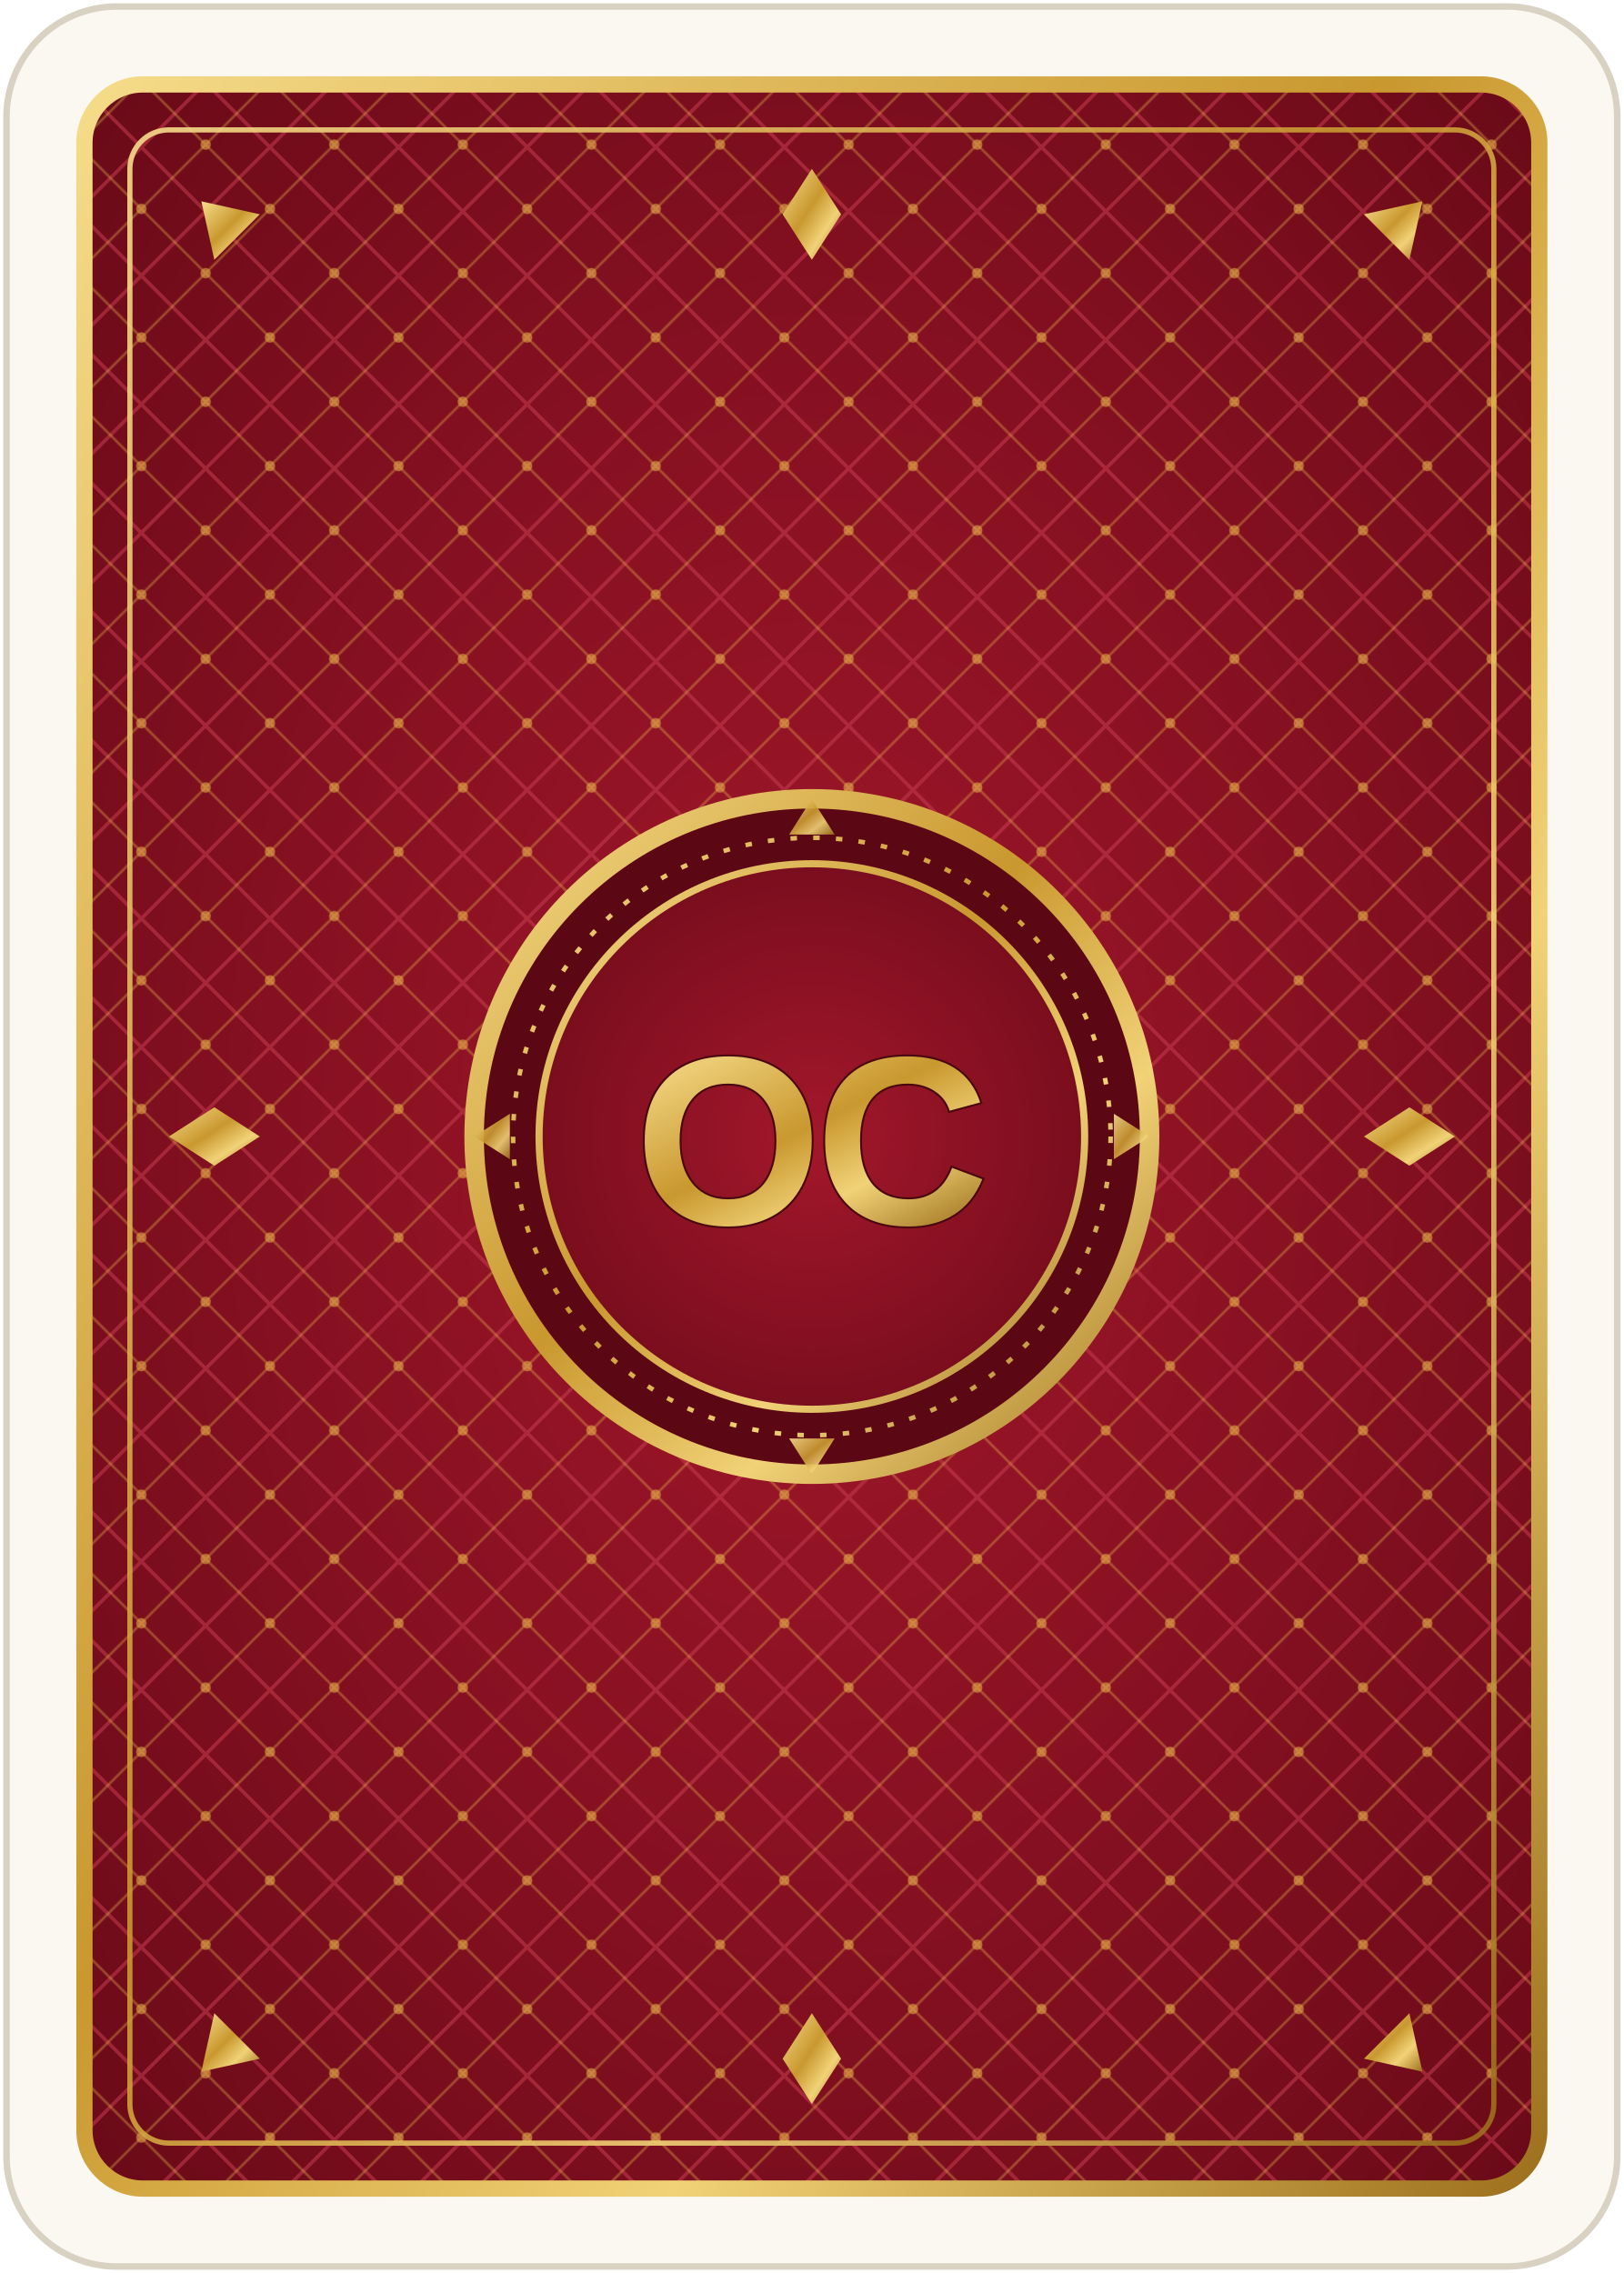
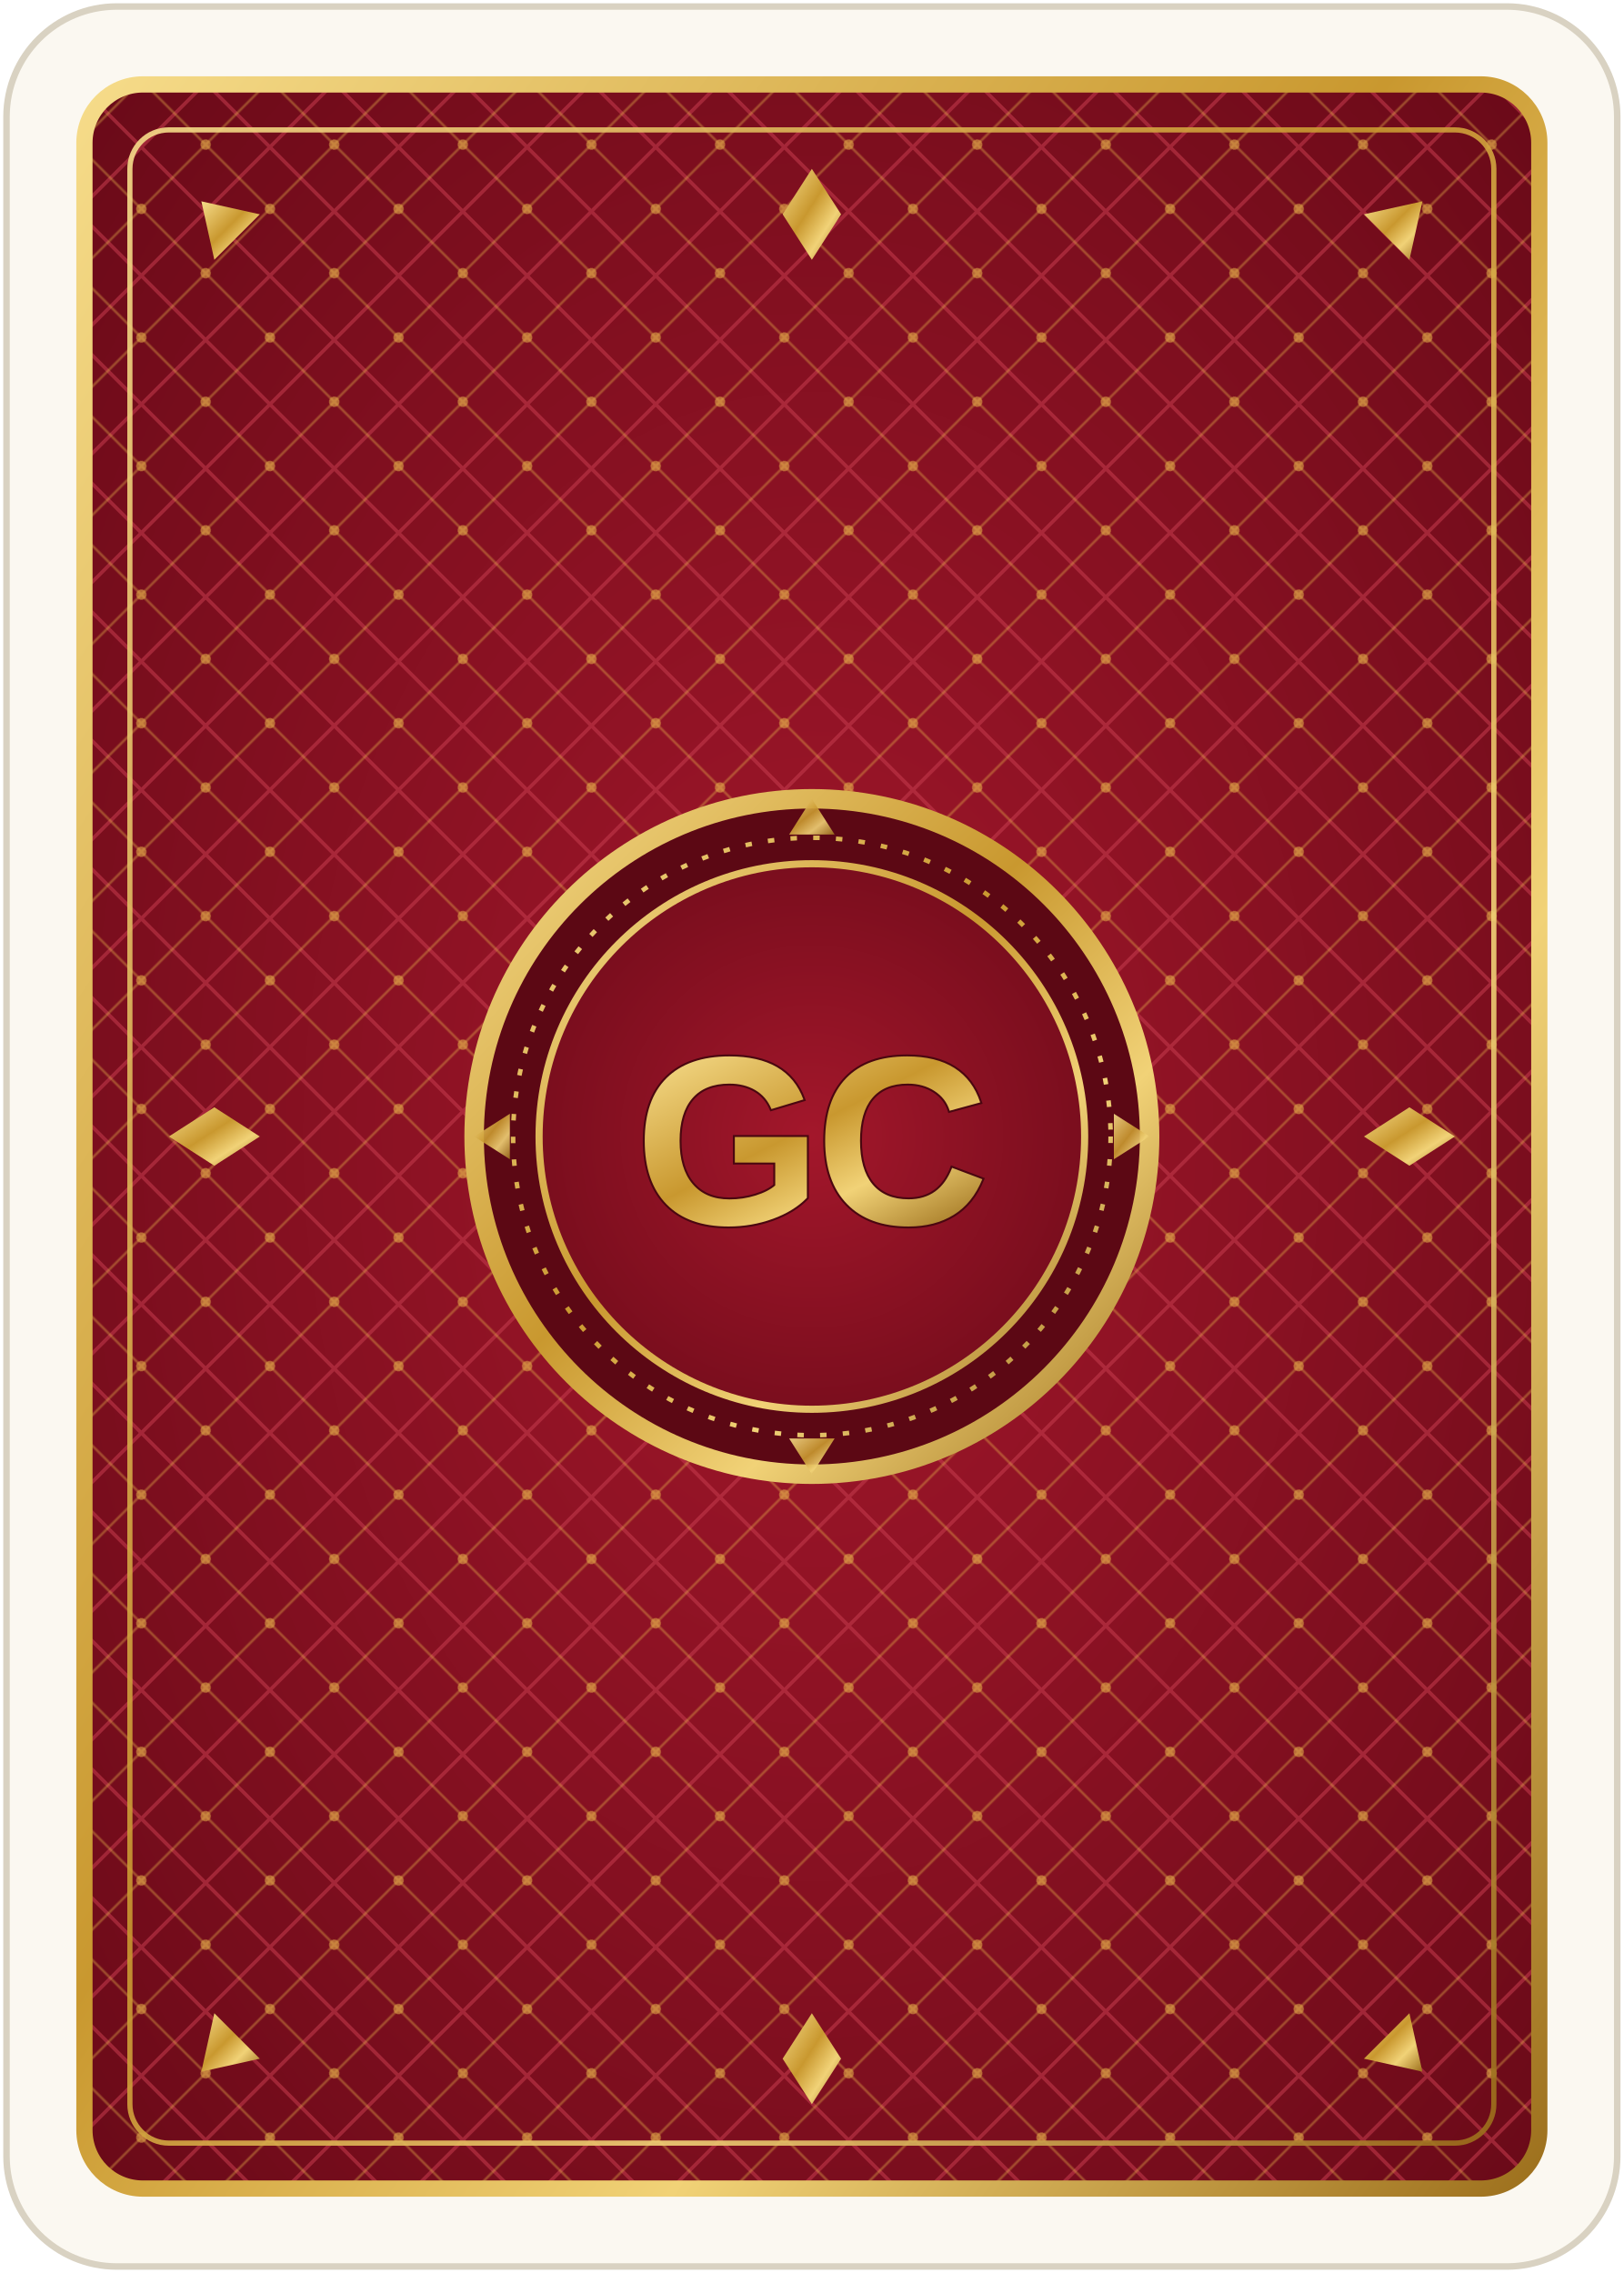
<svg xmlns="http://www.w3.org/2000/svg" width="500" height="700" viewBox="0 0 500 700">
  <defs>
    <radialGradient id="felt" cx="50%" cy="50%" r="70%">
      <stop offset="0" stop-color="#a3172b" />
      <stop offset="1" stop-color="#6a0a18" />
    </radialGradient>
    <linearGradient id="gold" x1="0" y1="0" x2="1" y2="1">
      <stop offset="0" stop-color="#f6dc8a" />
      <stop offset=".45" stop-color="#c9982f" />
      <stop offset=".7" stop-color="#f1d277" />
      <stop offset="1" stop-color="#9c6f1c" />
    </linearGradient>
    <pattern id="lattice" width="28" height="28" patternUnits="userSpaceOnUse" patternTransform="rotate(45 250 350)">
      <path d="M0 0H28M0 0V28" stroke="#c43a4c" stroke-width="2.2" opacity=".55" />
      <path d="M14 0V28M0 14H28" stroke="#e8b44a" stroke-width=".8" opacity=".35" />
      <circle cx="14" cy="14" r="1.6" fill="#e8b44a" opacity=".55" />
    </pattern>
    <clipPath id="inner">
      <rect x="26" y="26" width="448" height="648" rx="18" />
    </clipPath>
  </defs>
  <rect x="2" y="2" width="496" height="696" rx="34" fill="#fbf8f1" stroke="#d9d2c2" stroke-width="2" />
  <g clip-path="url(#inner)">
    <rect x="26" y="26" width="448" height="648" fill="url(#felt)" />
    <rect x="26" y="26" width="448" height="648" fill="url(#lattice)" />
  </g>
  <rect x="26" y="26" width="448" height="648" rx="18" fill="none" stroke="url(#gold)" stroke-width="5" />
  <rect x="40" y="40" width="420" height="620" rx="12" fill="none" stroke="url(#gold)" stroke-width="1.6" opacity=".9" />
  <g fill="url(#gold)">
    <path d="M250 52l9 14-9 14-9-14z" />
    <path d="M250 620l9 14-9 14-9-14z" />
    <path d="M52 350l14-9 14 9-14 9z" />
    <path d="M420 350l14-9 14 9-14 9z" />
    <path d="M62 62l18 4-14 14z" />
    <path d="M438 62l-18 4 14 14z" />
    <path d="M62 638l18-4-14-14z" />
    <path d="M438 638l-18-4 14-14z" />
  </g>
  <g transform="translate(250 350)">
    <circle r="104" fill="#5c0814" stroke="url(#gold)" stroke-width="6" />
    <circle r="92" fill="none" stroke="url(#gold)" stroke-width="1.4" stroke-dasharray="2 5" />
    <circle r="84" fill="url(#felt)" stroke="url(#gold)" stroke-width="2.2" />
    <g fill="url(#gold)" opacity=".9">
      <path d="M0-104l7 11h-14z" />
      <path d="M0 104l7-11h-14z" />
      <path d="M-104 0l11 7v-14z" />
      <path d="M104 0l-11 7v-14z" />
    </g>
-     <text y="27" text-anchor="middle" font-family="'Arial Black', 'Helvetica Neue', Arial, sans-serif" font-size="74" font-weight="900" letter-spacing="-2" fill="url(#gold)" stroke="#4a0610" stroke-width="1.2" paint-order="stroke">OC</text>
+     <text y="27" text-anchor="middle" font-family="'Arial Black', 'Helvetica Neue', Arial, sans-serif" font-size="74" font-weight="900" letter-spacing="-2" fill="url(#gold)" stroke="#4a0610" stroke-width="1.2" paint-order="stroke">GC</text>
    <path d="M-46 44H46" stroke="url(#gold)" stroke-width="1.6" />
    <path d="M-46 -48H46" stroke="url(#gold)" stroke-width="1.6" />
  </g>
</svg>
